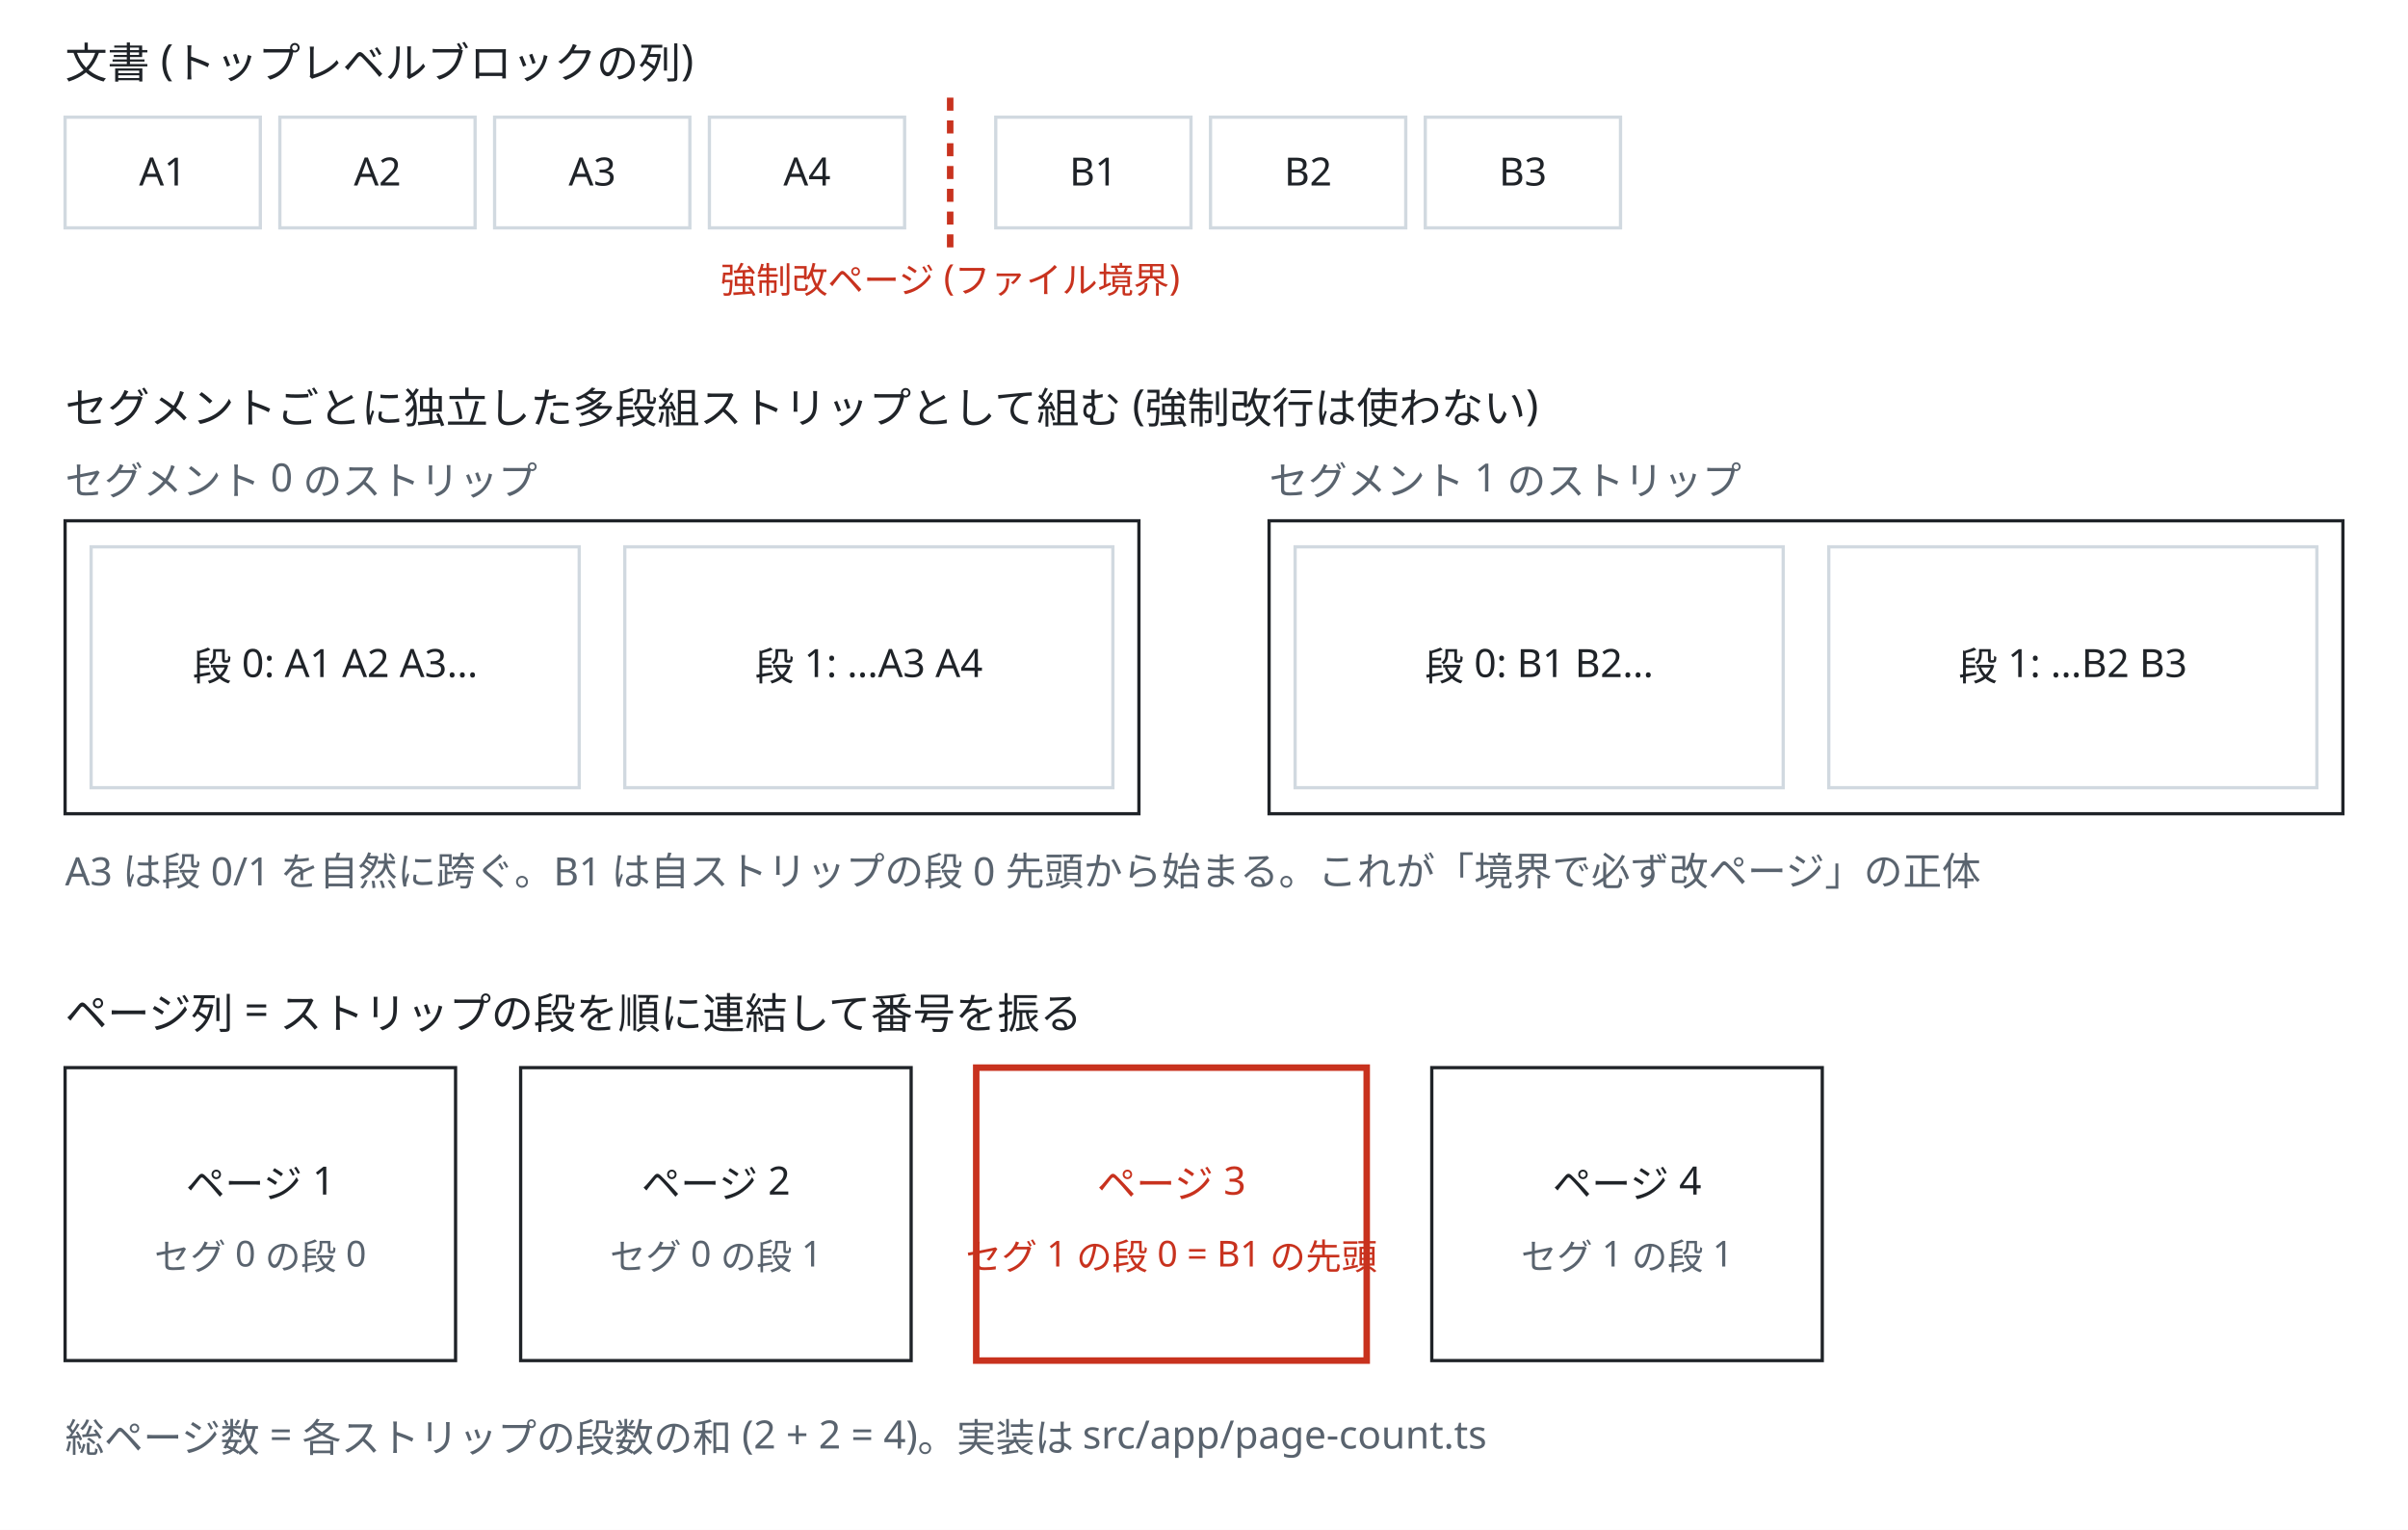
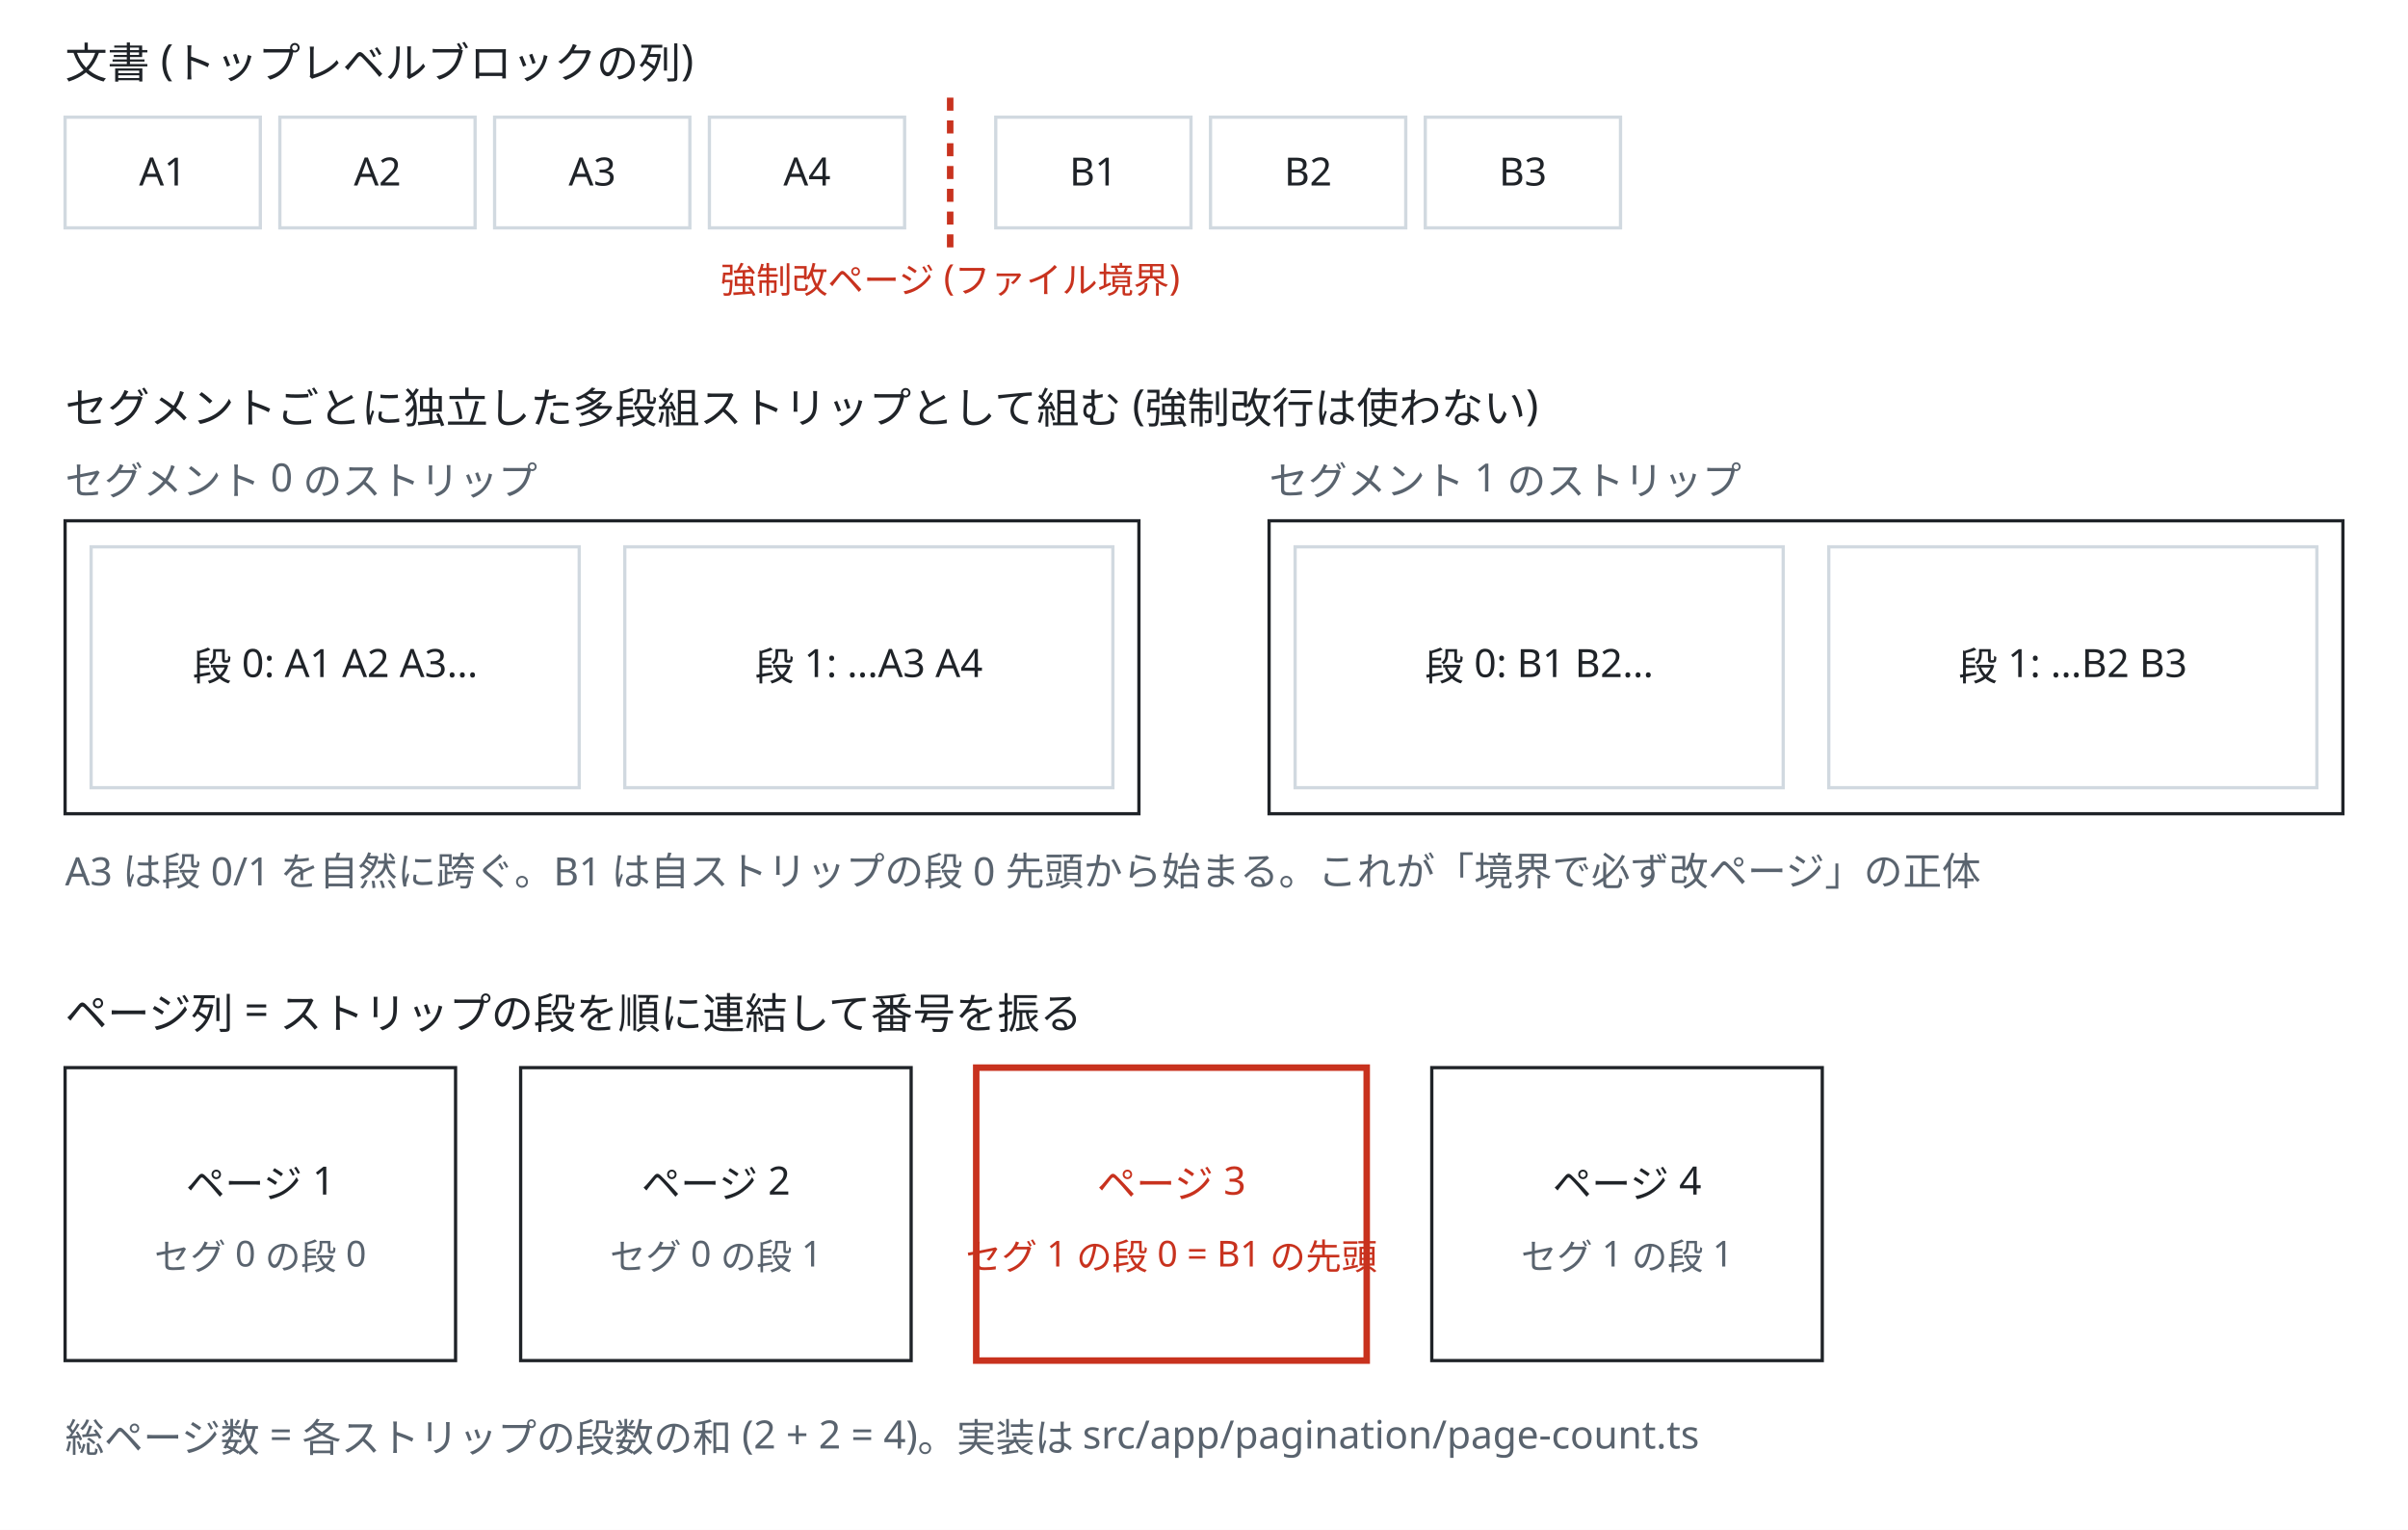
<svg xmlns="http://www.w3.org/2000/svg" viewBox="0 0 740 470" font-family="system-ui, sans-serif">
  <rect x="0" y="0" width="740" height="470" fill="#ffffff" />
  <text x="20" y="24" font-size="13" fill="#1f2328">文書 (トップレベルブロックの列)</text>
  <g font-size="12">
    <rect x="20" y="36" width="60" height="34" fill="#ffffff" stroke="#d1d9e0" />
    <text x="50" y="57" text-anchor="middle" fill="#1f2328">A1</text>
    <rect x="86" y="36" width="60" height="34" fill="#ffffff" stroke="#d1d9e0" />
    <text x="116" y="57" text-anchor="middle" fill="#1f2328">A2</text>
    <rect x="152" y="36" width="60" height="34" fill="#ffffff" stroke="#d1d9e0" />
    <text x="182" y="57" text-anchor="middle" fill="#1f2328">A3</text>
    <rect x="218" y="36" width="60" height="34" fill="#ffffff" stroke="#d1d9e0" />
    <text x="248" y="57" text-anchor="middle" fill="#1f2328">A4</text>
    <line x1="292" y1="30" x2="292" y2="76" stroke="#c8321e" stroke-width="2" stroke-dasharray="4 3" />
    <text x="292" y="90" text-anchor="middle" font-size="11" fill="#c8321e">強制改ページ (ファイル境界)</text>
    <rect x="306" y="36" width="60" height="34" fill="#ffffff" stroke="#d1d9e0" />
    <text x="336" y="57" text-anchor="middle" fill="#1f2328">B1</text>
    <rect x="372" y="36" width="60" height="34" fill="#ffffff" stroke="#d1d9e0" />
    <text x="402" y="57" text-anchor="middle" fill="#1f2328">B2</text>
    <rect x="438" y="36" width="60" height="34" fill="#ffffff" stroke="#d1d9e0" />
    <text x="468" y="57" text-anchor="middle" fill="#1f2328">B3</text>
  </g>
  <text x="20" y="130" font-size="13" fill="#1f2328">セグメントごとに独立した多段組ストリップとして組む (強制改行は使わない)</text>
  <text x="20" y="152" font-size="12" fill="#59636e">セグメント 0 のストリップ</text>
  <rect x="20" y="160" width="330" height="90" fill="#ffffff" stroke="#1f2328" />
  <rect x="28" y="168" width="150" height="74" fill="none" stroke="#d1d9e0" />
  <text x="103" y="209" text-anchor="middle" font-size="12" fill="#1f2328">段 0: A1 A2 A3…</text>
  <rect x="192" y="168" width="150" height="74" fill="none" stroke="#d1d9e0" />
  <text x="267" y="209" text-anchor="middle" font-size="12" fill="#1f2328">段 1: …A3 A4</text>
  <text x="390" y="152" font-size="12" fill="#59636e">セグメント 1 のストリップ</text>
  <rect x="390" y="160" width="330" height="90" fill="#ffffff" stroke="#1f2328" />
  <rect x="398" y="168" width="150" height="74" fill="none" stroke="#d1d9e0" />
  <text x="473" y="209" text-anchor="middle" font-size="12" fill="#1f2328">段 0: B1 B2…</text>
  <rect x="562" y="168" width="150" height="74" fill="none" stroke="#d1d9e0" />
  <text x="637" y="209" text-anchor="middle" font-size="12" fill="#1f2328">段 1: …B2 B3</text>
  <text x="20" y="272" font-size="12" fill="#59636e">A3 は段 0/1 を自然に跨ぐ。B1 は自ストリップの段 0 先頭から始まる。これが「境界で必ず改ページ」の正体</text>
  <text x="20" y="316" font-size="13" fill="#1f2328">ページ列 = ストリップの段を順に連結して番号を振る</text>
  <g font-size="12">
    <rect x="20" y="328" width="120" height="90" fill="#ffffff" stroke="#1f2328" />
    <text x="80" y="368" text-anchor="middle" fill="#1f2328">ページ 1</text>
    <text x="80" y="390" text-anchor="middle" font-size="11" fill="#59636e">セグ 0 の段 0</text>
    <rect x="160" y="328" width="120" height="90" fill="#ffffff" stroke="#1f2328" />
    <text x="220" y="368" text-anchor="middle" fill="#1f2328">ページ 2</text>
    <text x="220" y="390" text-anchor="middle" font-size="11" fill="#59636e">セグ 0 の段 1</text>
    <rect x="300" y="328" width="120" height="90" fill="#ffffff" stroke="#c8321e" stroke-width="2" />
    <text x="360" y="368" text-anchor="middle" fill="#c8321e">ページ 3</text>
    <text x="360" y="390" text-anchor="middle" font-size="11" fill="#c8321e">セグ 1 の段 0 = B1 の先頭</text>
    <rect x="440" y="328" width="120" height="90" fill="#ffffff" stroke="#1f2328" />
    <text x="500" y="368" text-anchor="middle" fill="#1f2328">ページ 4</text>
    <text x="500" y="390" text-anchor="middle" font-size="11" fill="#59636e">セグ 1 の段 1</text>
  </g>
-   <text x="20" y="446" font-size="12" fill="#59636e">総ページ数 = 各ストリップの段数の和 (2 + 2 = 4)。実装は src/app/page-count.ts</text>
+   <text x="20" y="446" font-size="12" fill="#59636e">総ページ数 = 各ストリップの段数の和 (2 + 2 = 4)。実装は src/app/pagination/page-count.ts</text>
</svg>
